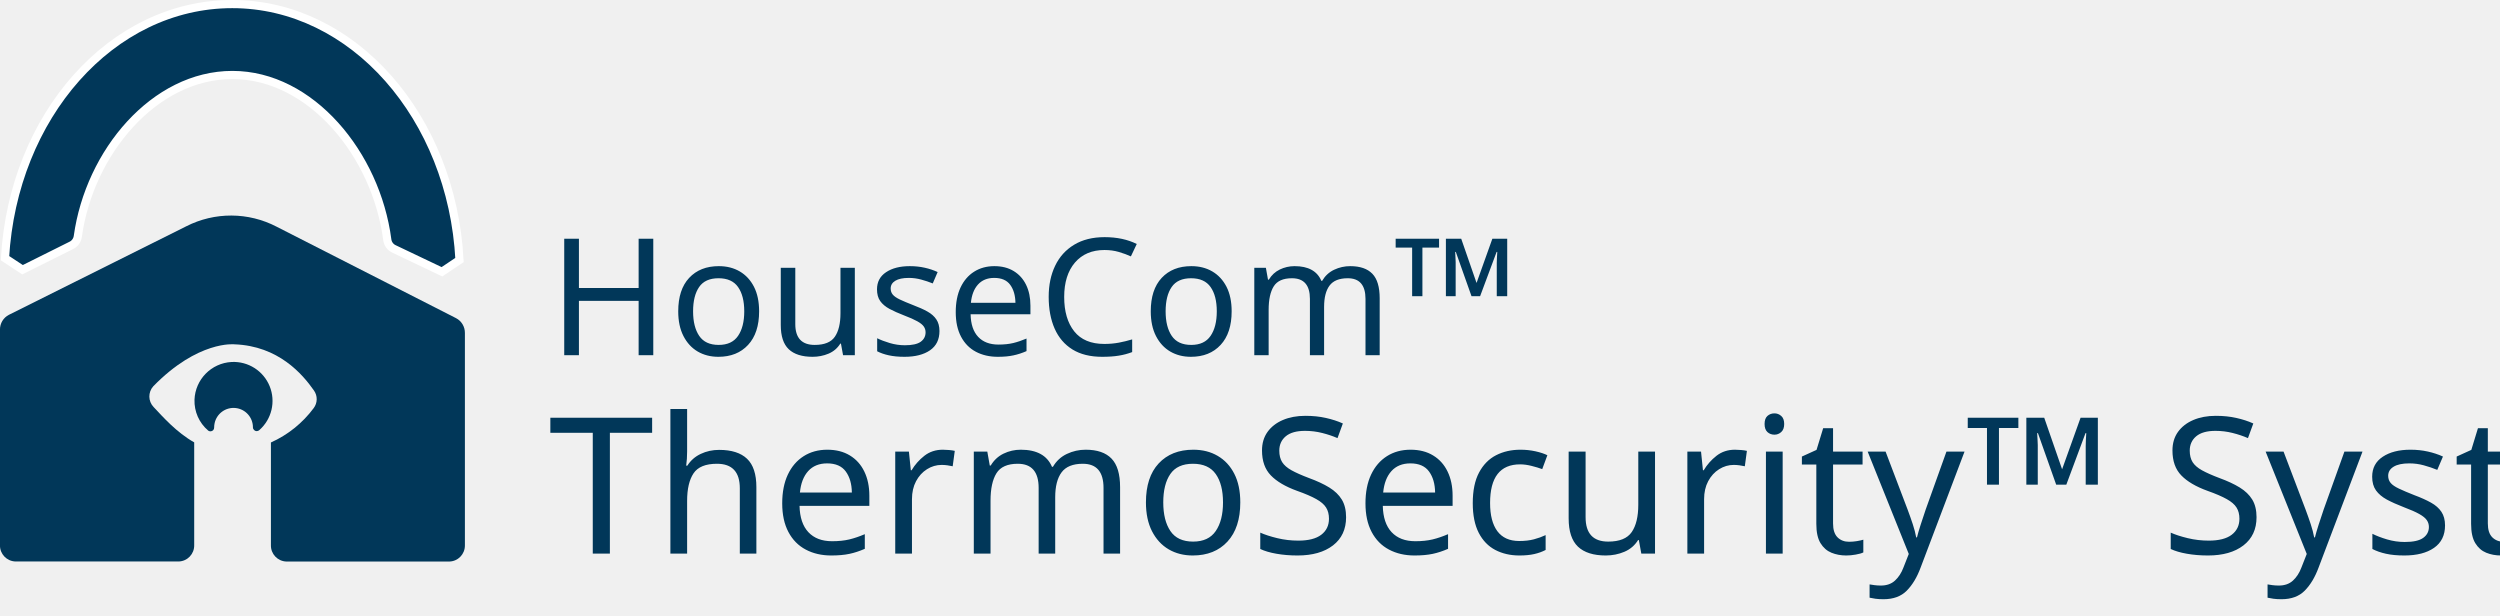
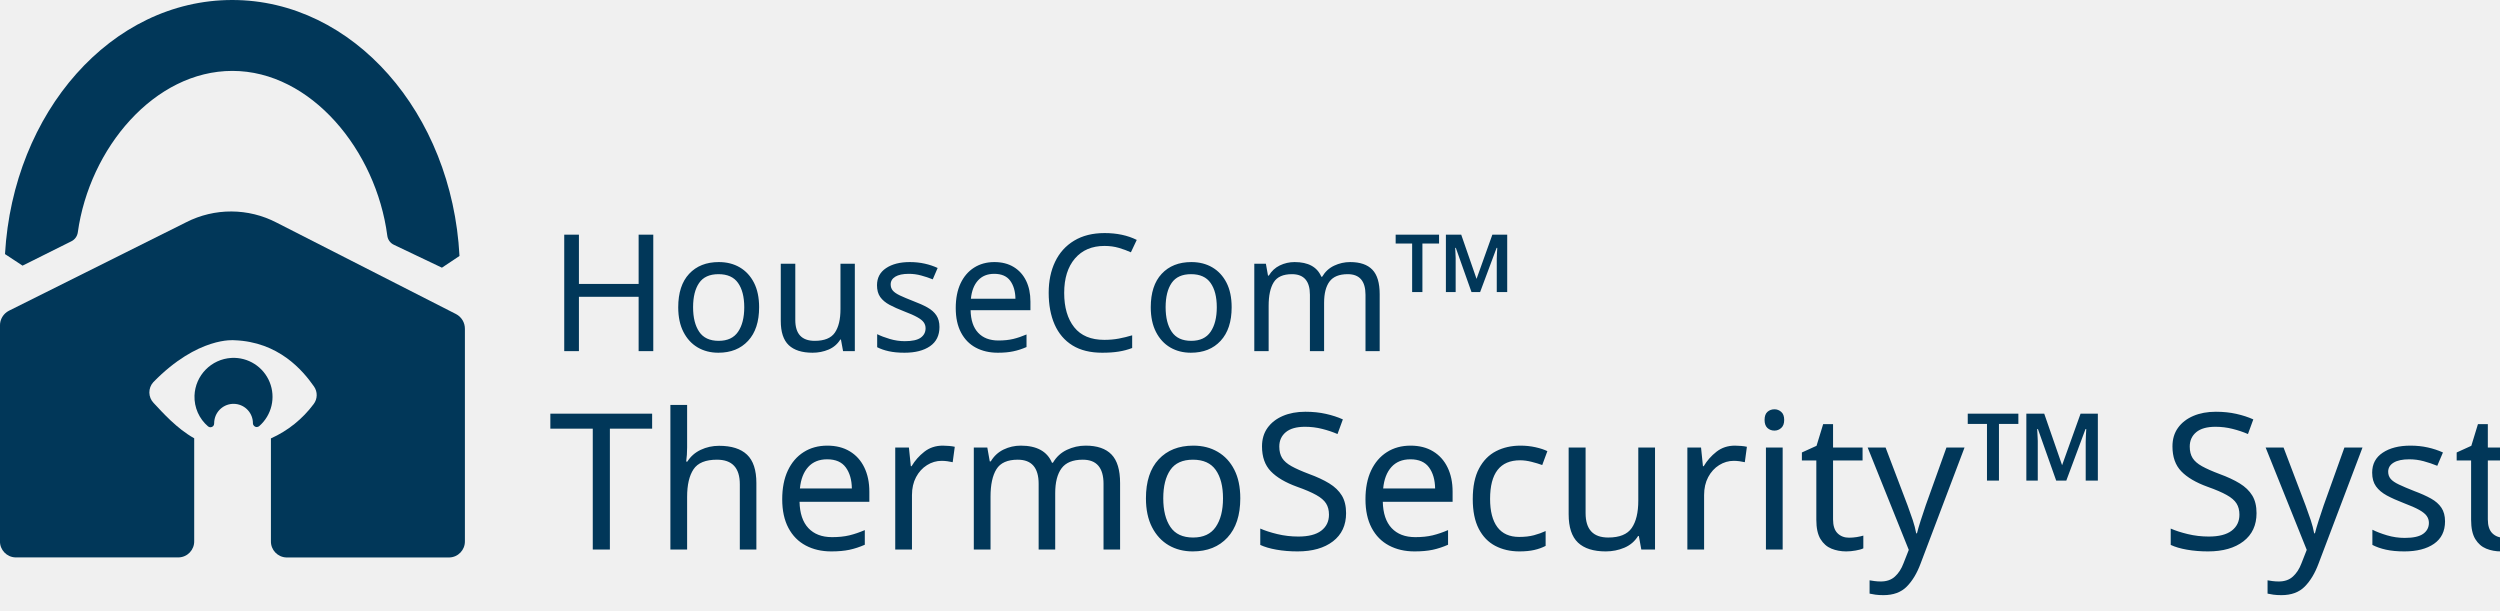
- <svg xmlns="http://www.w3.org/2000/svg" id="Layer_1" data-name="Layer 1" viewBox="0 0 919.93 226.31">
+ <svg xmlns="http://www.w3.org/2000/svg" id="Layer_1" data-name="Layer 1" viewBox="0 0 919.93 224.81">
  <defs>
-     <style>.cls-1,.cls-2,.cls-3{isolation:isolate;}.cls-2{font-size:60px;font-family:Rajdhani-Regular, Rajdhani;}.cls-2,.cls-3,.cls-4,.cls-5{fill:#013759;}.cls-3{font-size:70px;font-family:Rajdhani-Medium, Rajdhani;}.cls-4{stroke:#fff;stroke-miterlimit:10;stroke-width:3px;}</style>
+     <style>.cls-1,.cls-2,.cls-3{isolation:isolate;}.cls-2{font-size:60px;font-family:Rajdhani-Regular, Rajdhani;fill:#013759;}.cls-2,.cls-3,.cls-4{fill:#013759;}.cls-3{font-size:70px;font-family:Rajdhani-Medium, Rajdhani;fill:#013759;}</style>
  </defs>
  <g class="cls-1">
-     <text class="cls-2" transform="translate(201.81 130.7)">HouseCom™ </text>
-     <text class="cls-3" transform="translate(201.81 203.7)">ThermoSecurity™ System</text>
+     <text class="cls-2" transform="translate(201.81 129.2)">HouseCom™ </text>
+     <text class="cls-3" transform="translate(201.81 202.2)">ThermoSecurity™ System</text>
  </g>
-   <path class="cls-4" d="M85.52,27.59c28.9,0,52.91,29.24,57,60.61A4.29,4.29,0,0,0,145,91.6L162.63,100l6.46-4.32C166.32,43.07,129.92,1.5,85.46,1.5S4.85,42.76,1.85,95l6.46,4.25,17.84-8.9A4.34,4.34,0,0,0,28.64,87C32.94,56,56.84,27.59,85.52,27.59Z" transform="translate(-0.01)" />
-   <path class="cls-5" d="M167.82,117.07l-66-33.64a36.32,36.32,0,0,0-33.29-.15L3.28,115.85A6.05,6.05,0,0,0,0,121.3v79.31a5.88,5.88,0,0,0,5.69,6H65.78a5.88,5.88,0,0,0,5.69-6V162.78c-6.52-3.68-11.55-9.41-14.93-13a5.6,5.6,0,0,1-.12-7.65c16.51-16.91,29.84-15.43,29.84-15.43,16.21.58,25.09,11,29.28,17a5.48,5.48,0,0,1-.13,6.51A40,40,0,0,1,99.7,162.82v37.81a5.88,5.88,0,0,0,5.69,6h60a5.88,5.88,0,0,0,5.69-6v-78.1A6.07,6.07,0,0,0,167.82,117.07Z" transform="translate(-0.01)" />
-   <path class="cls-5" d="M85.21,133.2a14.44,14.44,0,0,0-13.63,13.87,14.26,14.26,0,0,0,5,11.34,1.37,1.37,0,0,0,1.92-.17,1.41,1.41,0,0,0,.31-.93,7.64,7.64,0,0,1,.17-1.58,7.13,7.13,0,0,1,14.1,1.54h0a1.4,1.4,0,0,0,1.43,1.37,1.42,1.42,0,0,0,.92-.37A14.33,14.33,0,0,0,85.24,133.2Z" transform="translate(-0.01)" />
+   <path class="cls-4" d="M85.52,27.59c28.9,0,52.91,29.24,57,60.61A4.29,4.29,0,0,0,145,91.6L162.63,100l6.46-4.32C166.32,43.07,129.92,1.5,85.46,1.5S4.85,42.76,1.85,95l6.46,4.25,17.84-8.9A4.34,4.34,0,0,0,28.64,87C32.94,56,56.84,27.59,85.52,27.59Z" transform="translate(-0.01 -1.5)" />
+   <path class="cls-4" d="M167.82,117.07l-66-33.64a36.32,36.32,0,0,0-33.29-.15L3.28,115.85A6.05,6.05,0,0,0,0,121.3v79.31a5.88,5.88,0,0,0,5.69,6H65.78a5.88,5.88,0,0,0,5.69-6V162.78c-6.52-3.68-11.55-9.41-14.93-13a5.6,5.6,0,0,1-.12-7.65c16.51-16.91,29.84-15.43,29.84-15.43,16.21.58,25.09,11,29.28,17a5.48,5.48,0,0,1-.13,6.51A40,40,0,0,1,99.7,162.82v37.81a5.88,5.88,0,0,0,5.69,6h60a5.88,5.88,0,0,0,5.69-6v-78.1A6.07,6.07,0,0,0,167.82,117.07Z" transform="translate(-0.01 -1.5)" />
+   <path class="cls-4" d="M85.21,133.2a14.44,14.44,0,0,0-13.63,13.87,14.26,14.26,0,0,0,5,11.34,1.37,1.37,0,0,0,1.92-.17,1.41,1.41,0,0,0,.31-.93,7.64,7.64,0,0,1,.17-1.58,7.13,7.13,0,0,1,14.1,1.54h0a1.4,1.4,0,0,0,1.43,1.37,1.42,1.42,0,0,0,.92-.37A14.33,14.33,0,0,0,85.24,133.2Z" transform="translate(-0.01 -1.5)" />
</svg>
